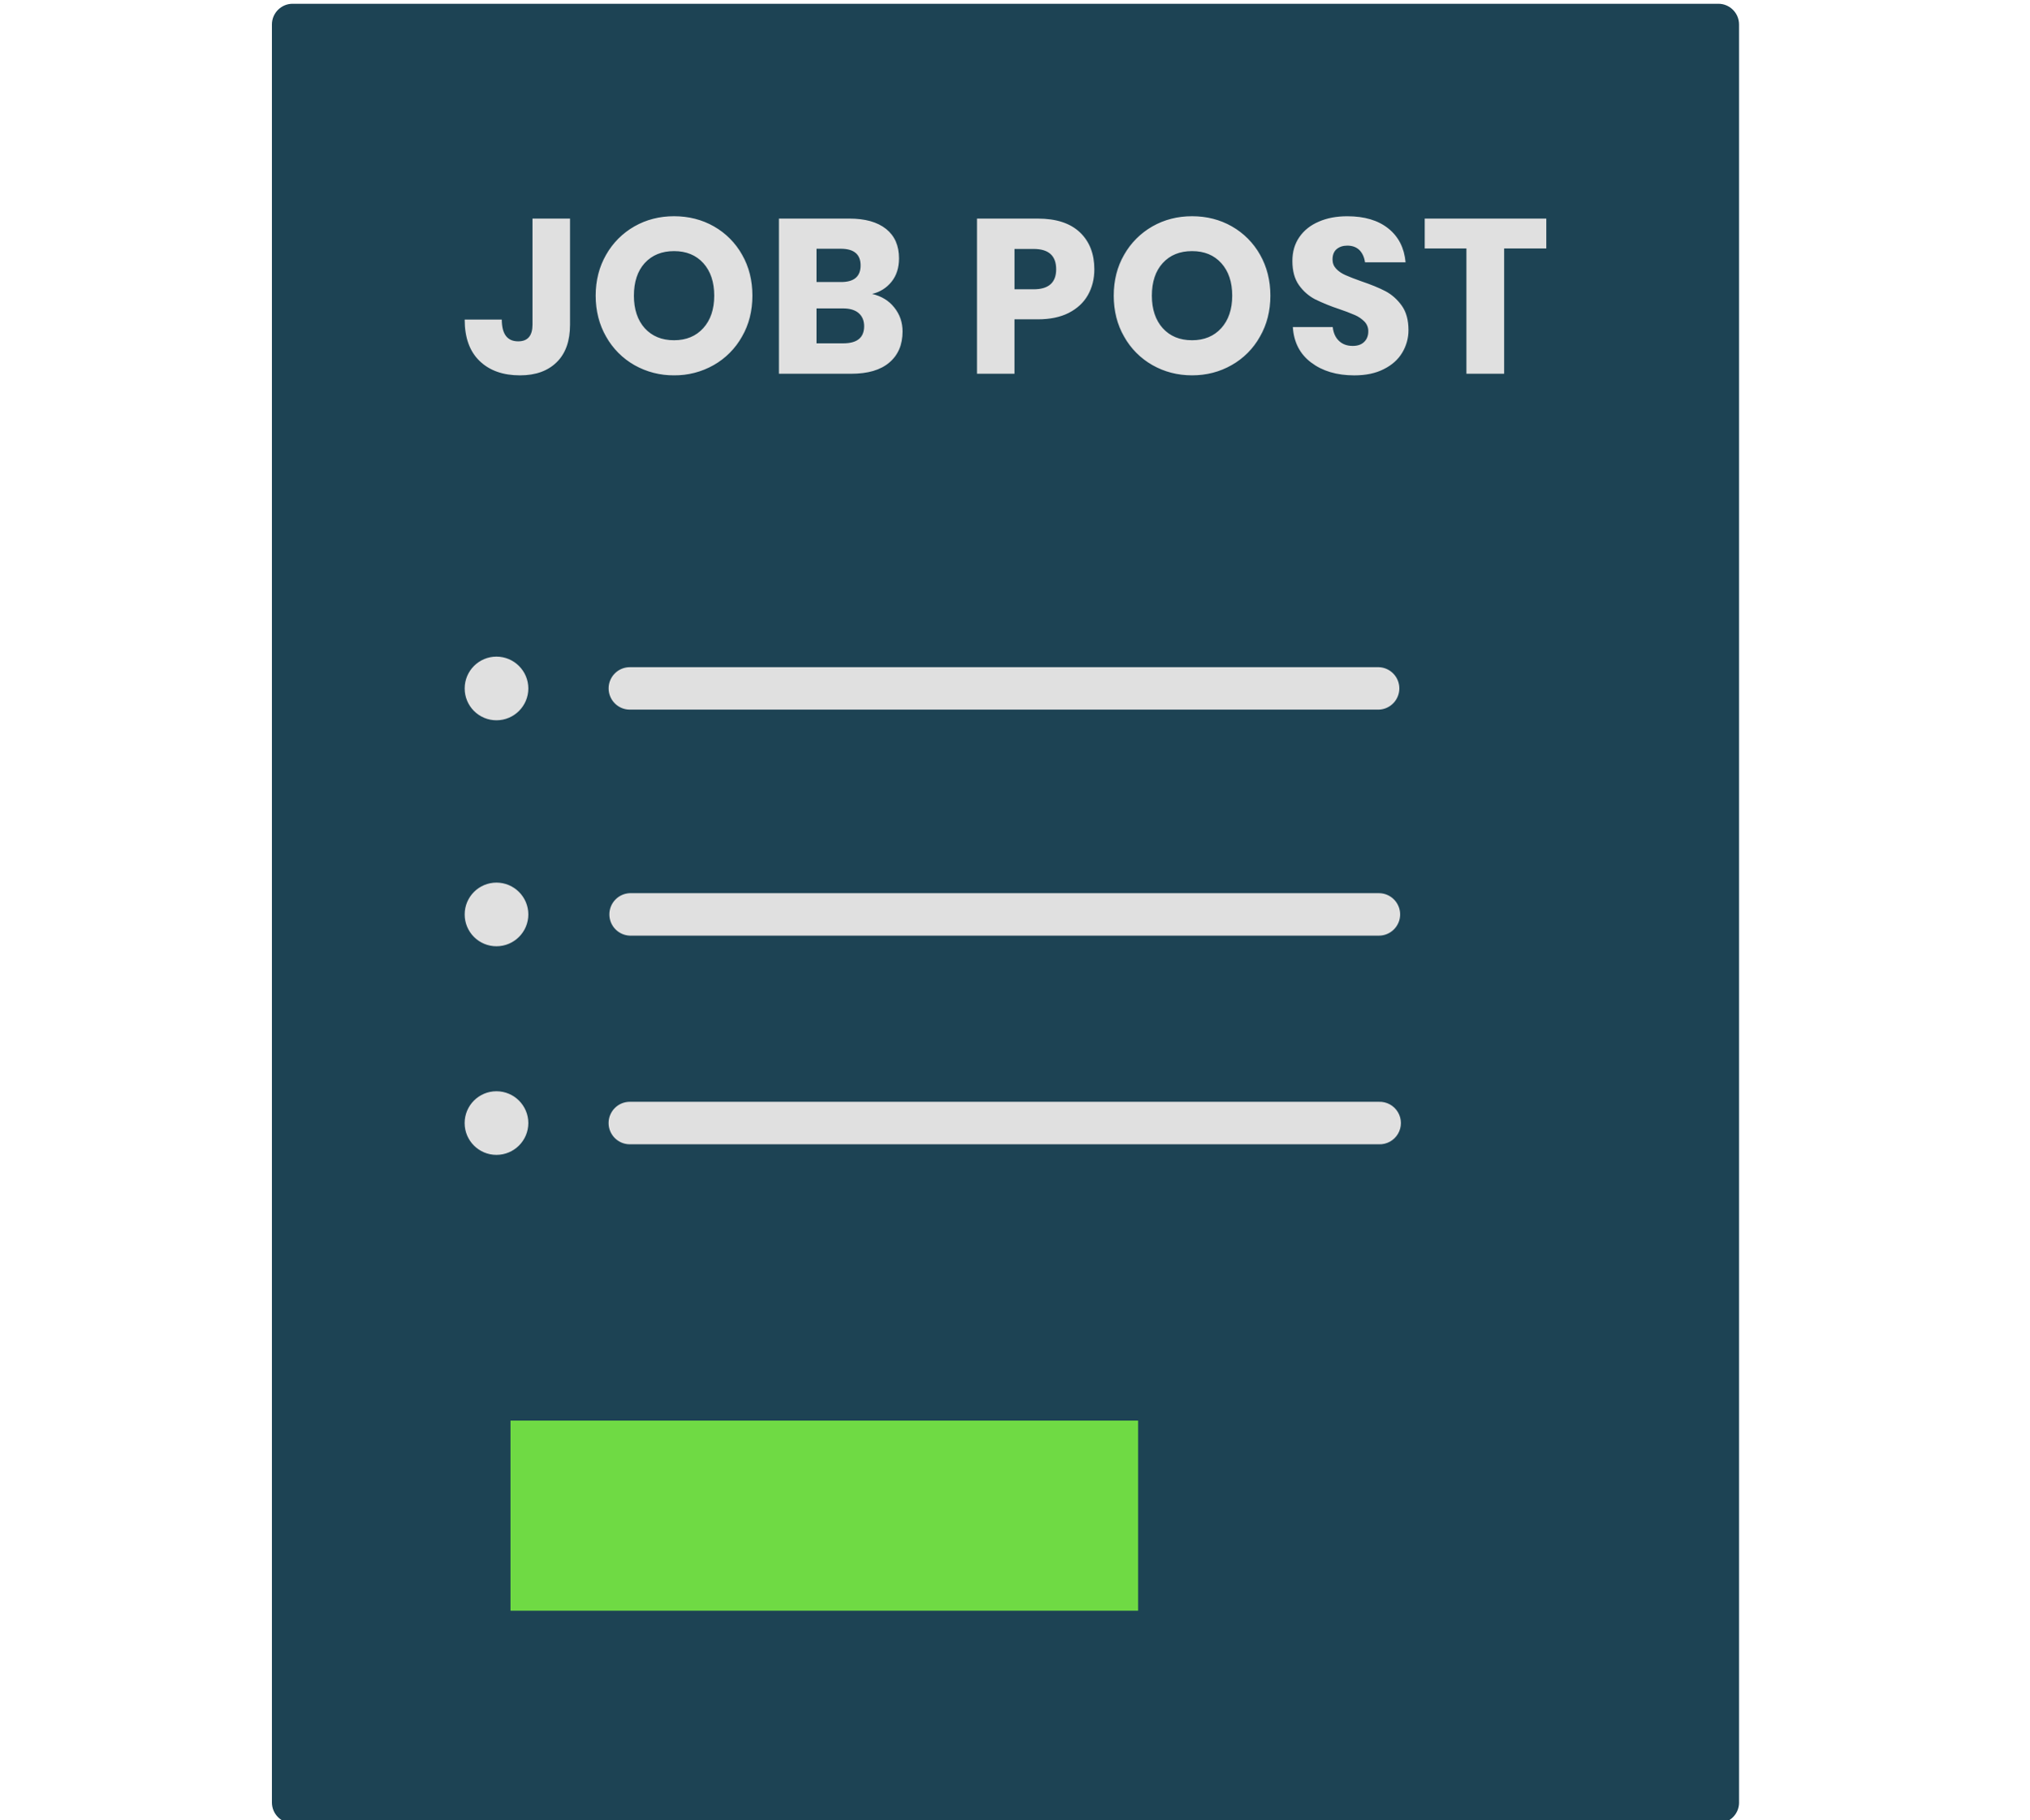
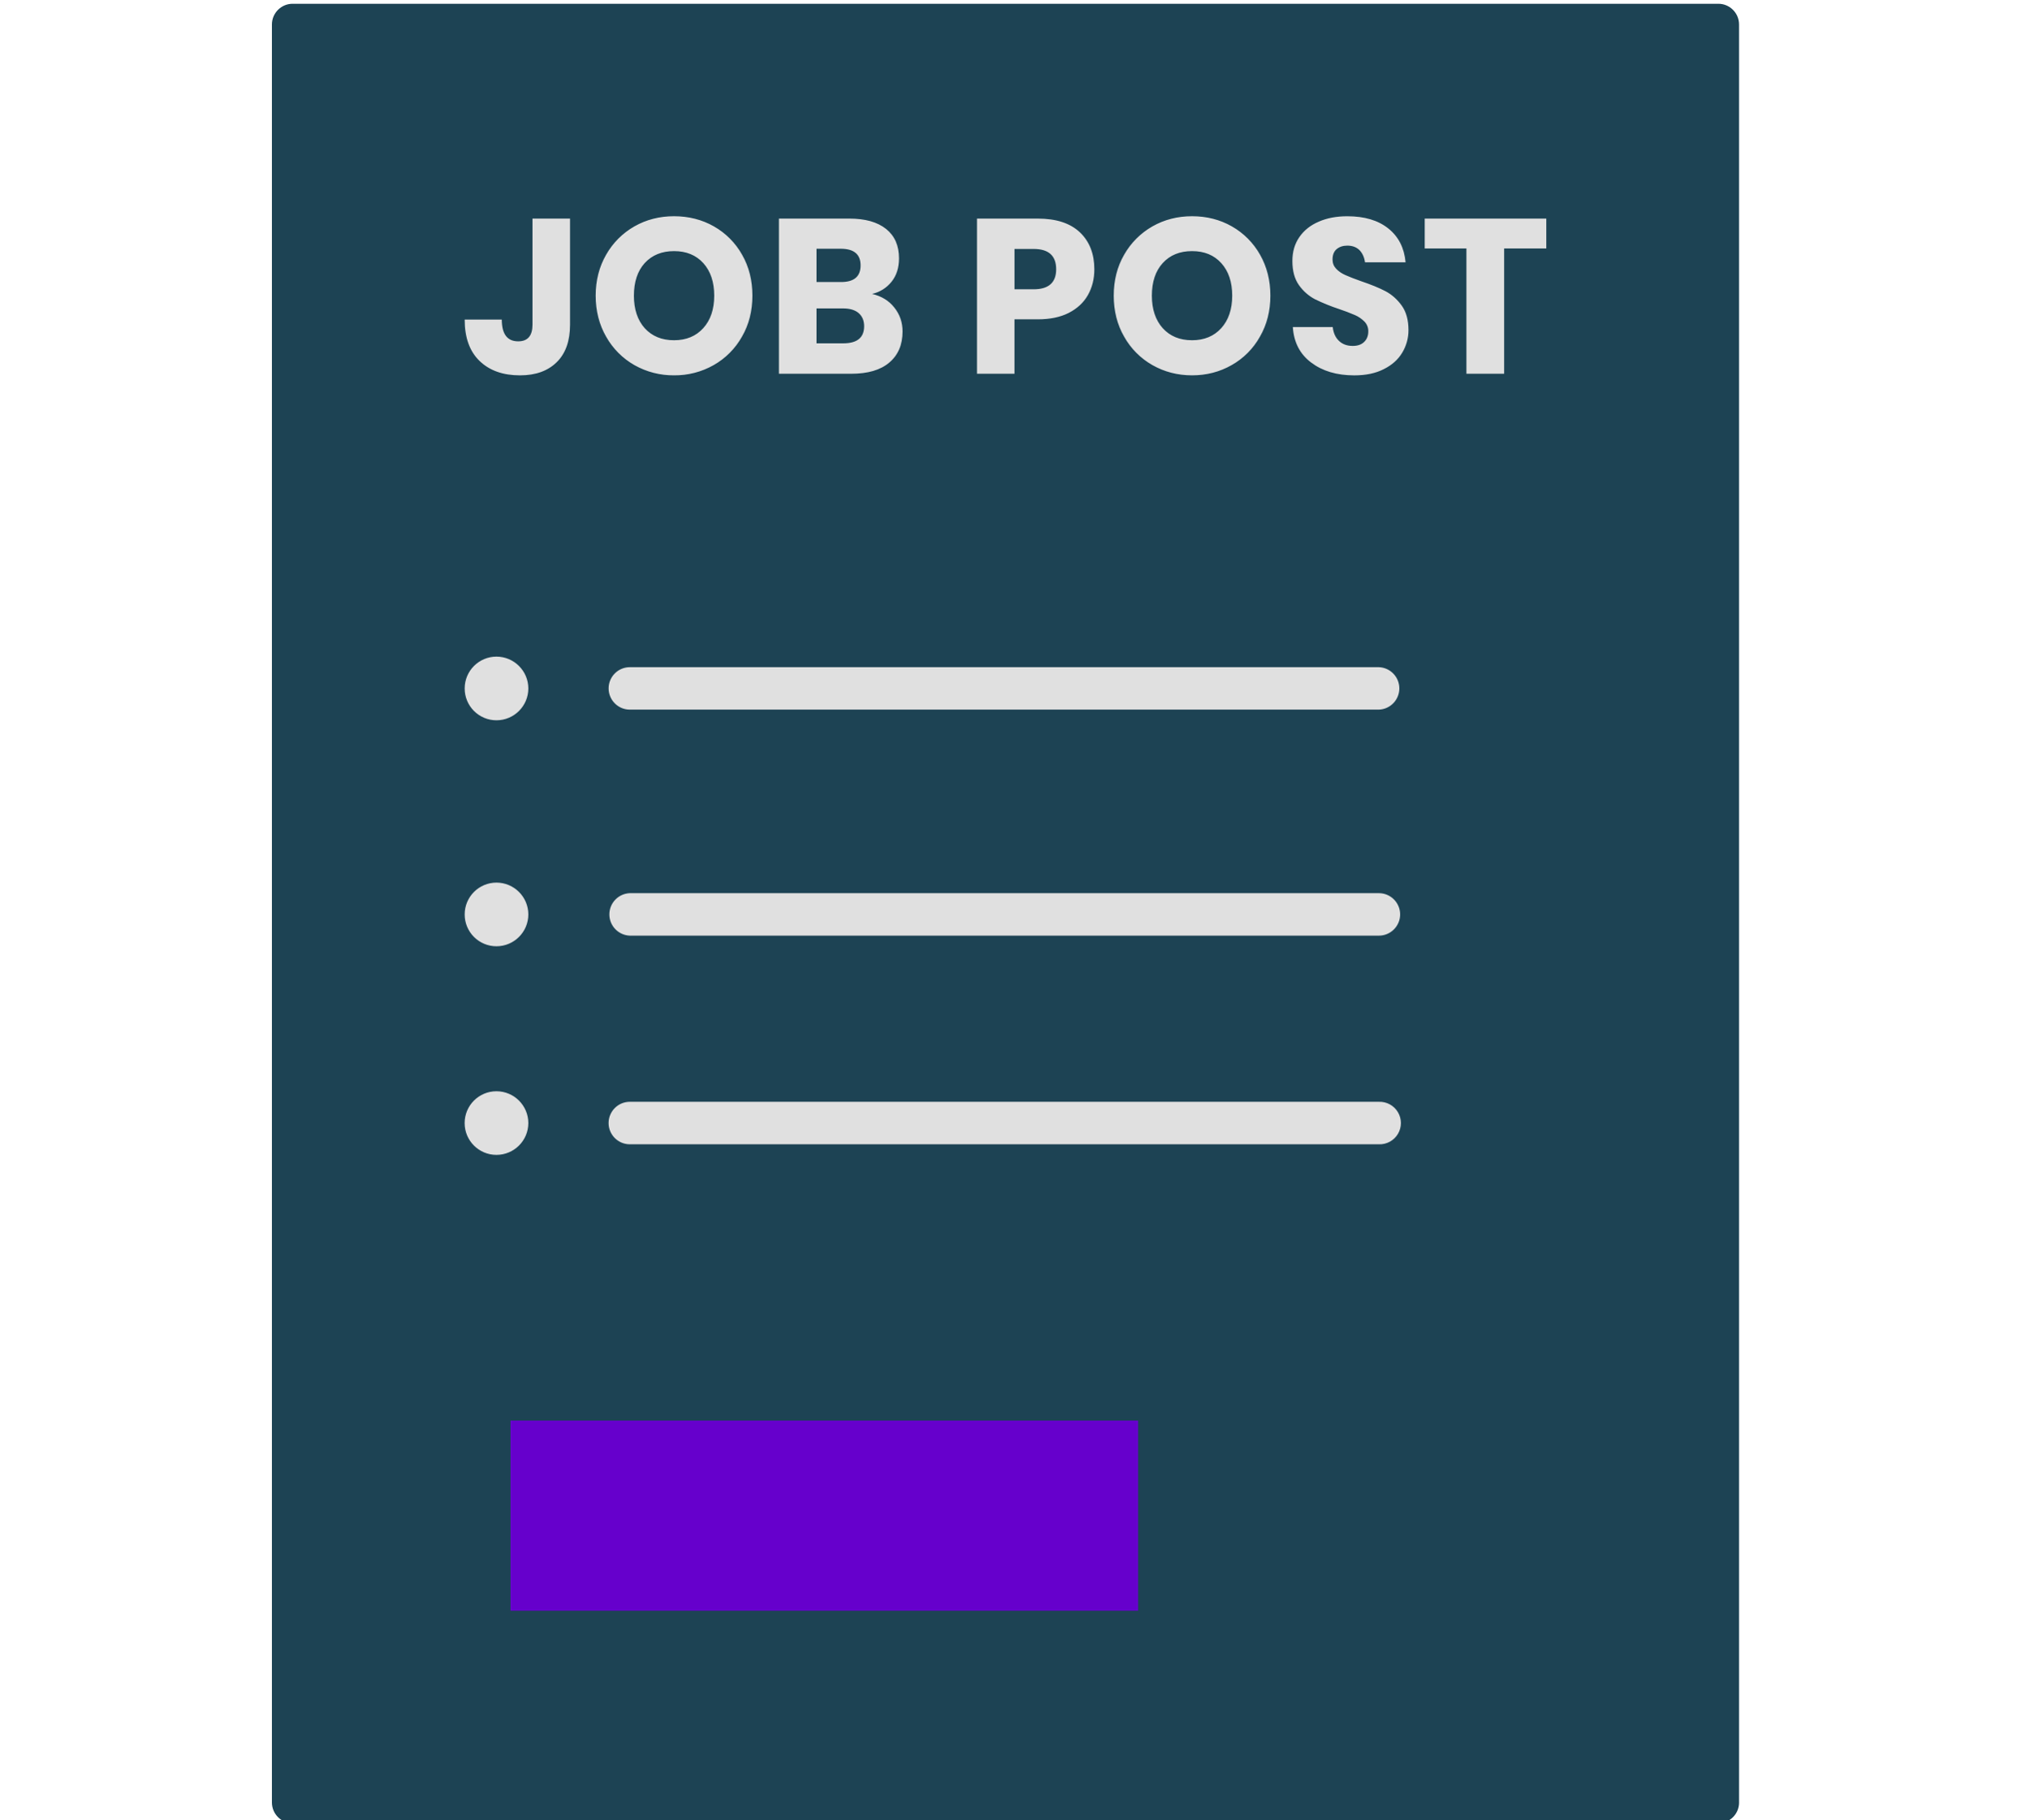
<svg xmlns="http://www.w3.org/2000/svg" role="img" viewBox="0 0 145 130">
  <path d="M124.271 128.788c0 .815-.668 1.479-1.48 1.479H20.909a1.483 1.483 0 0 1-1.479-1.479V1.749c0-.815.666-1.48 1.479-1.48H122.79c.813 0 1.479.665 1.479 1.48v127.039h.002z" fill="#1d4354" />
-   <path d="m36.479 101.5h44.849v13.584h-44.849z" fill="#6fda44" />
+   <path d="m36.479 101.5h44.849v13.584h-44.849z" fill="#6600cc" />
  <path d="M40.733 15.617v7.578c0 1.162-.316 2.057-.951 2.681-.632.624-1.506.942-2.625.942-1.214 0-2.175-.342-2.888-1.028-.712-.685-1.065-1.67-1.065-2.957h2.651c0 1.033.392 1.554 1.175 1.554.68 0 1.02-.4 1.02-1.192v-7.578h2.683zm10.279.557a5.306 5.306 0 0 1 2.014 2.024c.495.865.738 1.837.738 2.928 0 1.083-.245 2.066-.747 2.929a5.317 5.317 0 0 1-2.022 2.031 5.624 5.624 0 0 1-2.83.731 5.657 5.657 0 0 1-2.832-.731 5.349 5.349 0 0 1-2.021-2.031c-.497-.863-.747-1.846-.747-2.929 0-1.091.25-2.063.747-2.928a5.38 5.38 0 0 1 2.021-2.024c.852-.484 1.799-.726 2.832-.726 1.043.001 1.995.242 2.847.726zm-4.943 2.621c-.514.568-.772 1.347-.772 2.333 0 .966.258 1.745.772 2.32.523.572 1.22.861 2.096.861.869 0 1.564-.289 2.085-.861.523-.575.786-1.354.786-2.32 0-.977-.261-1.749-.775-2.324-.521-.575-1.216-.863-2.096-.863-.876 0-1.573.286-2.096.854zm17.836 3.178c.392.491.589 1.057.589 1.708 0 .951-.318 1.691-.951 2.225-.632.536-1.539.798-2.724.798h-5.16V15.617h5.037c1.13 0 2.001.247 2.621.74.616.495.923 1.19.923 2.1 0 .671-.176 1.227-.531 1.67a2.46 2.46 0 0 1-1.395.872c.668.157 1.2.477 1.591.974zm-5.558-1.822H60.1c.932 0 1.395-.398 1.395-1.188 0-.796-.474-1.192-1.427-1.192h-1.721v2.38zm3.402 3.156c0-.4-.133-.71-.392-.938-.26-.222-.633-.333-1.112-.333h-1.898v2.494h1.913c.99-.001 1.489-.409 1.489-1.223zm10.744-.493v3.891h-2.681V15.617h4.343c1.315 0 2.319.327 3.01.981.688.652 1.033 1.536 1.033 2.643 0 .69-.155 1.304-.461 1.844s-.767.962-1.37 1.272c-.609.308-1.346.458-2.212.458l-1.662-.001zm2.978-3.573c0-.973-.539-1.455-1.615-1.455h-1.362v2.883h1.362c1.076 0 1.615-.478 1.615-1.428zm12.554-3.067a5.336 5.336 0 0 1 2.015 2.024c.491.865.737 1.837.737 2.928 0 1.083-.246 2.066-.746 2.929a5.269 5.269 0 0 1-2.022 2.031c-.85.484-1.794.731-2.827.731s-1.98-.248-2.832-.731a5.328 5.328 0 0 1-2.021-2.031c-.499-.863-.744-1.846-.744-2.929 0-1.091.245-2.063.744-2.928a5.387 5.387 0 0 1 2.021-2.024c.852-.484 1.799-.726 2.832-.726 1.047.001 1.99.242 2.843.726zm-4.939 2.621c-.518.568-.777 1.347-.777 2.333 0 .966.262 1.745.777 2.32.521.572 1.213.861 2.096.861.865 0 1.563-.289 2.084-.861.521-.575.784-1.354.784-2.32 0-.977-.258-1.749-.776-2.324-.517-.575-1.213-.863-2.092-.863-.883 0-1.577.286-2.096.854zm17.112 6.406c-.296.495-.737.885-1.321 1.175-.576.295-1.279.443-2.105.443-1.244 0-2.271-.306-3.074-.912-.809-.604-1.246-1.455-1.315-2.539h2.851c.047.417.19.745.449.99.256.241.58.357.98.357.345 0 .617-.092.813-.282.195-.187.299-.437.299-.751a.965.965 0 0 0-.274-.706 2.172 2.172 0 0 0-.681-.465 14.379 14.379 0 0 0-1.129-.43 13.905 13.905 0 0 1-1.715-.695 3.254 3.254 0 0 1-1.149-1.005c-.32-.443-.476-1.024-.476-1.734 0-.661.166-1.229.502-1.713.33-.478.795-.848 1.388-1.099.587-.258 1.266-.385 2.032-.385 1.23 0 2.209.291 2.939.878.729.585 1.134 1.388 1.227 2.414H97.54c-.05-.368-.187-.658-.397-.874-.218-.211-.507-.32-.867-.32-.314 0-.568.088-.767.254-.19.164-.289.411-.289.736 0 .262.087.482.259.665.178.184.389.332.654.448.26.118.633.265 1.13.441.707.239 1.288.476 1.738.712.449.237.837.579 1.162 1.028.323.45.483 1.033.483 1.756a3.094 3.094 0 0 1-.448 1.613zm10.297-9.584v2.134h-3.013v8.954h-2.696v-8.954h-2.979v-2.134h8.688zm-72.742 33.57a2.279 2.279 0 0 1-2.279 2.276 2.27 2.27 0 0 1-2.27-2.276 2.273 2.273 0 0 1 2.27-2.272 2.28 2.28 0 0 1 2.279 2.272m60.778 1.514H45.006a1.516 1.516 0 1 1 0-3.032h53.525a1.517 1.517 0 0 1 0 3.032zM37.753 65.333a2.279 2.279 0 0 1-2.279 2.276 2.27 2.27 0 0 1-2.27-2.276 2.273 2.273 0 0 1 2.27-2.272 2.28 2.28 0 0 1 2.279 2.272m60.778 1.517H45.006a1.518 1.518 0 0 1 0-3.034h53.525c.839 0 1.519.68 1.519 1.517s-.68 1.517-1.519 1.517zM37.753 80.24a2.28 2.28 0 0 1-2.279 2.275 2.273 2.273 0 0 1 0-4.546 2.28 2.28 0 0 1 2.279 2.271m60.778 1.518H45.006a1.518 1.518 0 0 1 0-3.036h53.525a1.519 1.519 0 1 1 0 3.036z" fill="#e0e0e0" />
</svg>
